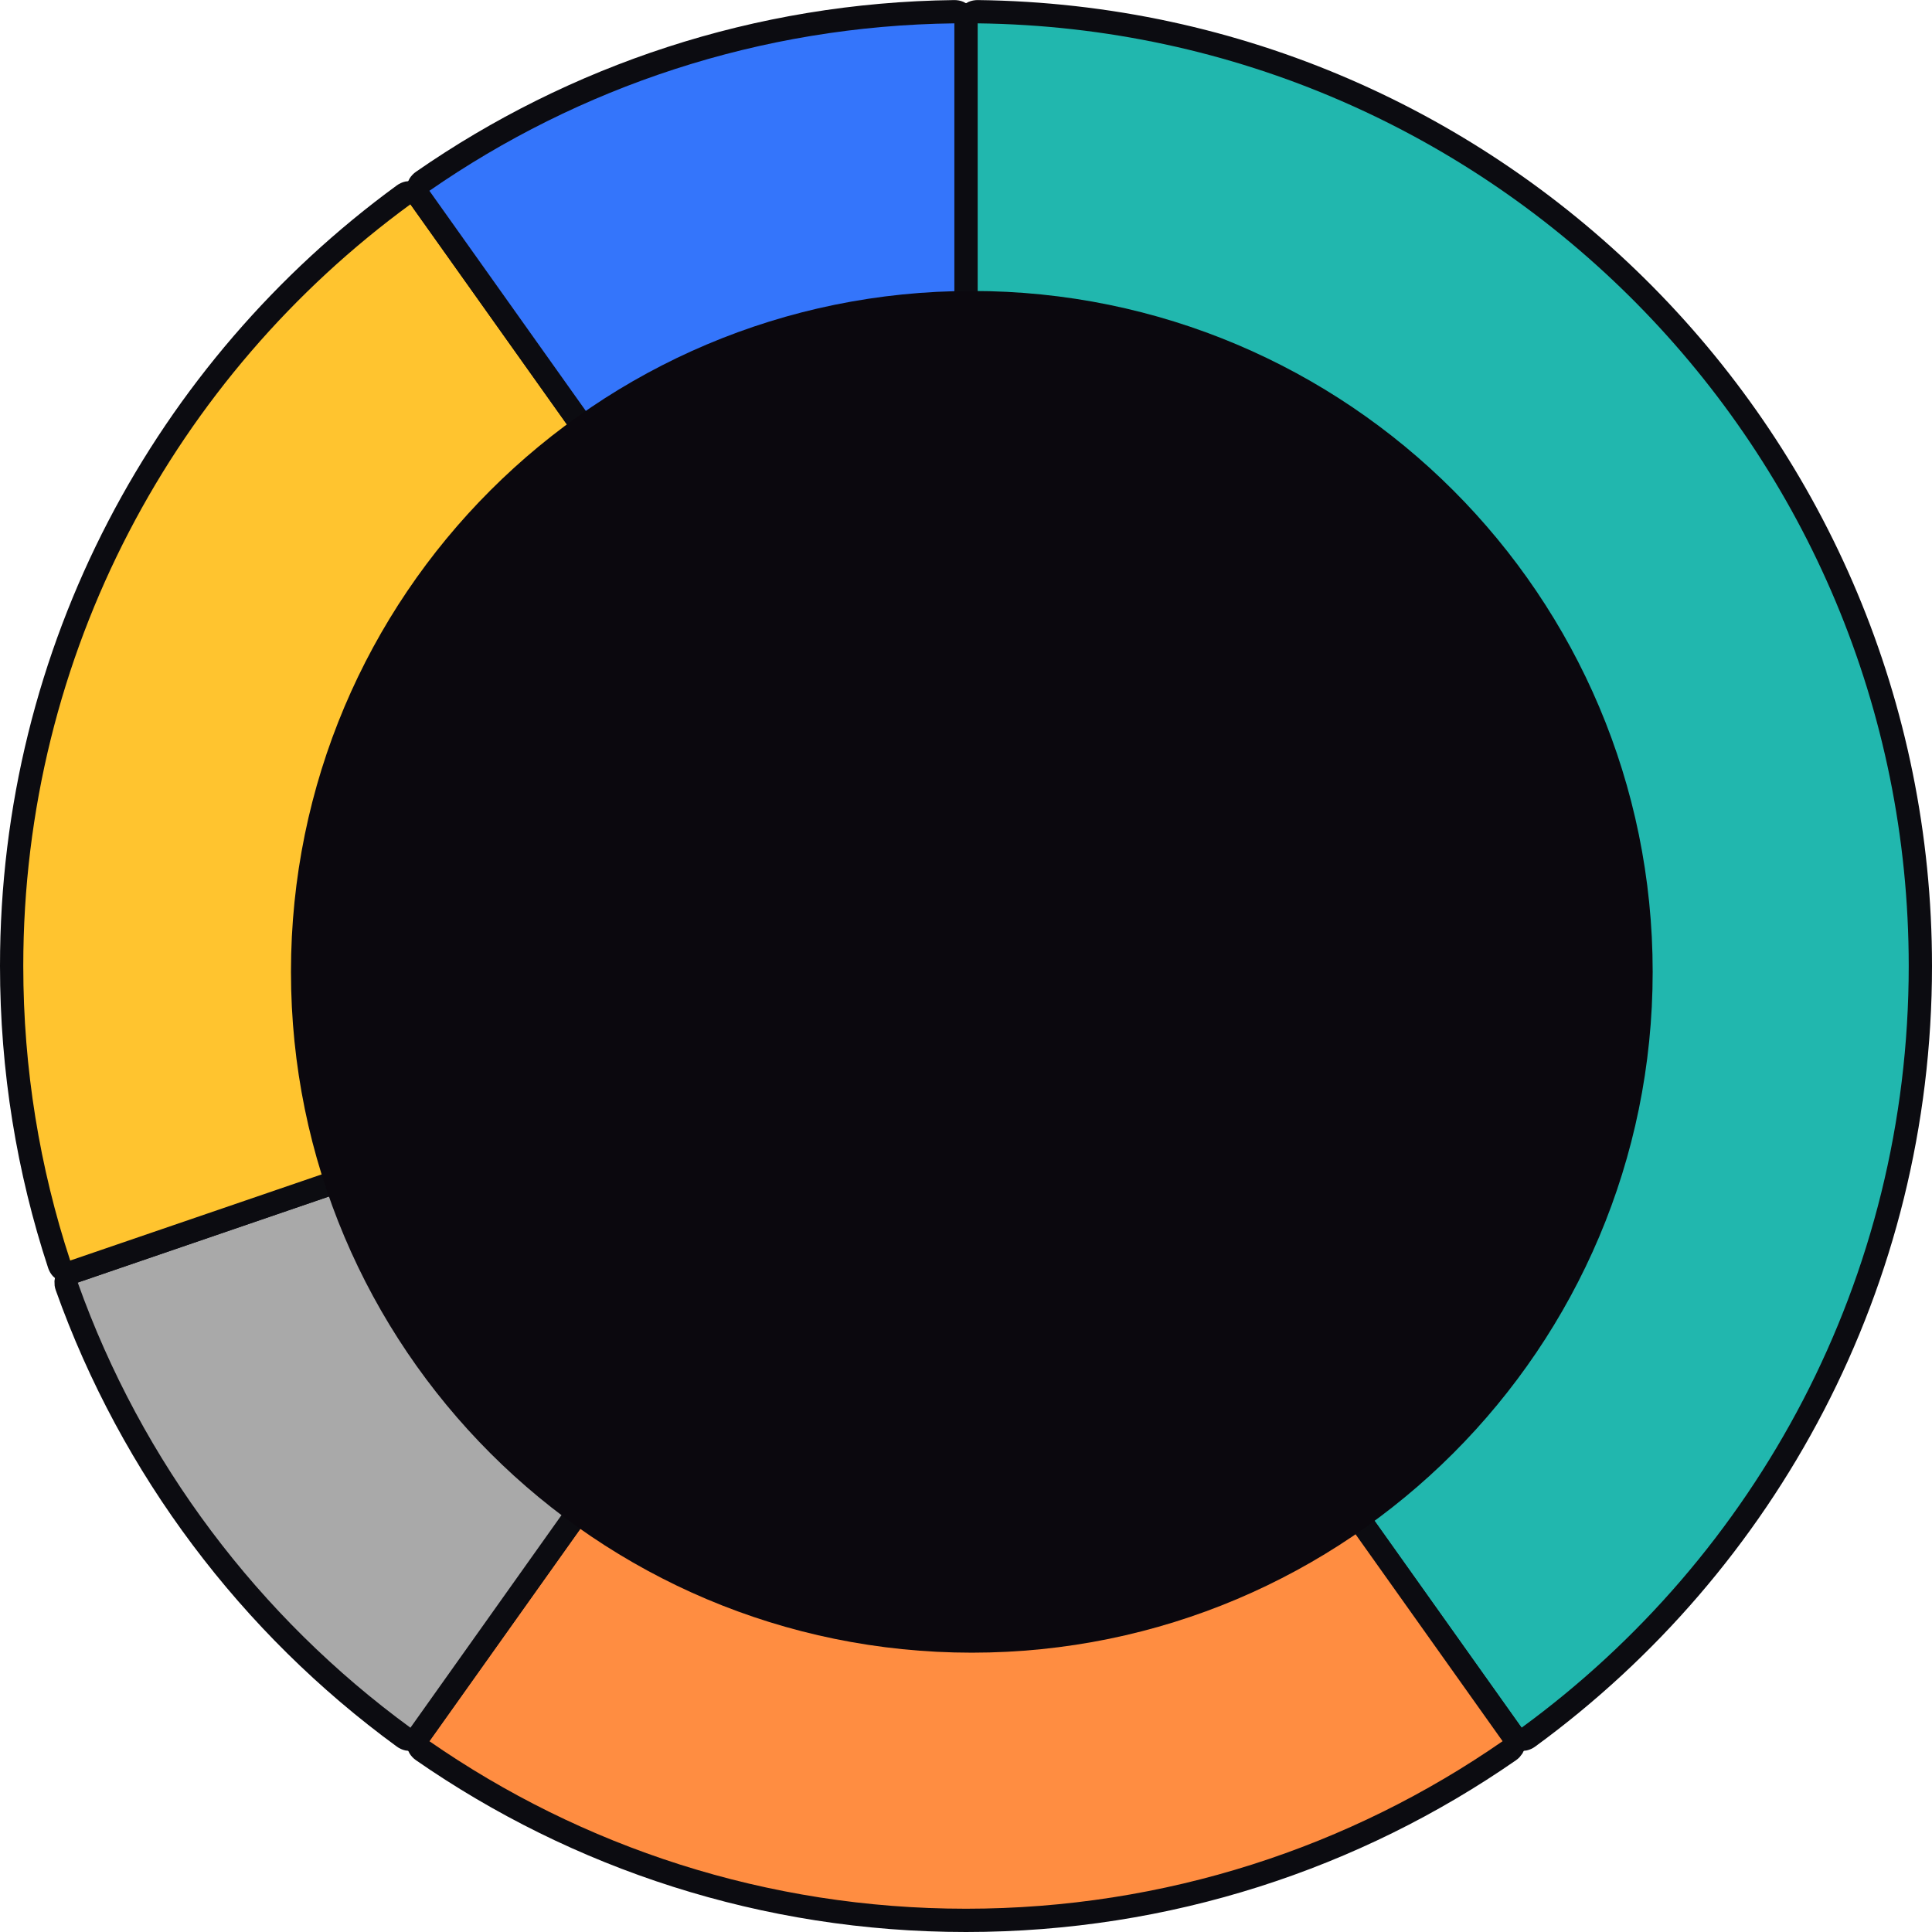
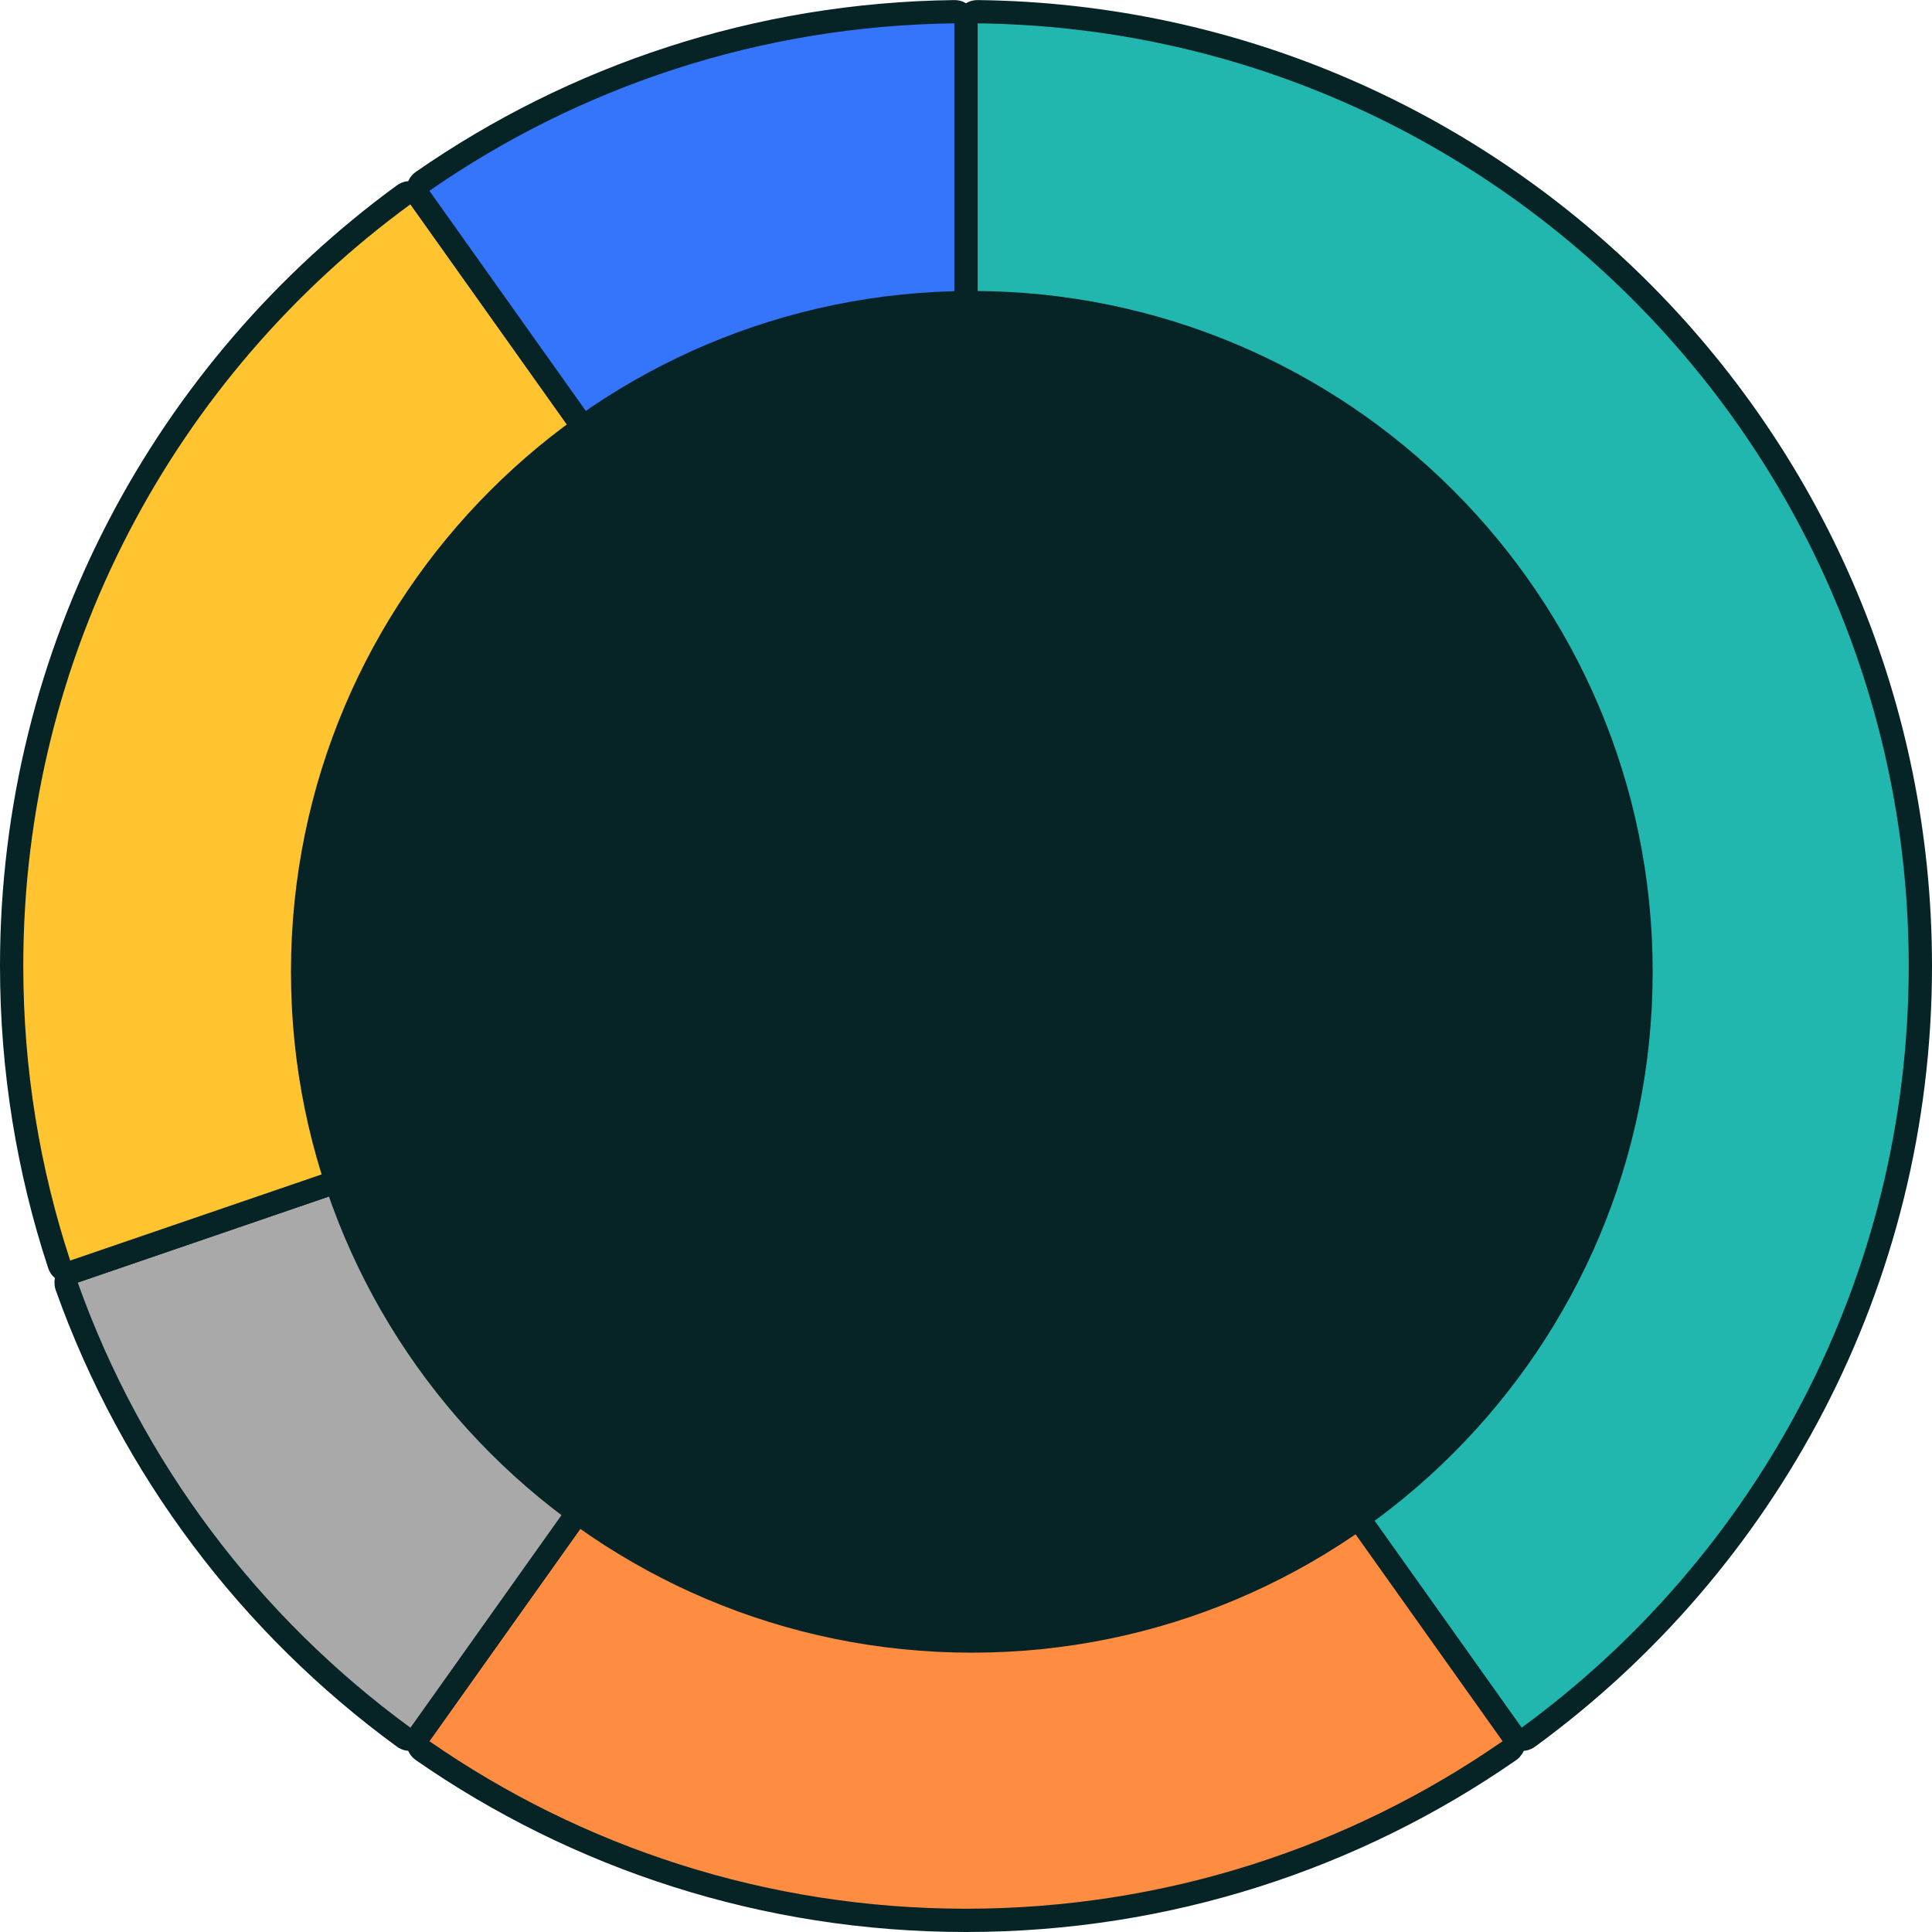
<svg xmlns="http://www.w3.org/2000/svg" width="166" height="166" viewBox="0 0 166 166" fill="none">
-   <path fill-rule="evenodd" clip-rule="evenodd" d="M165 83C165 110.223 151.735 134.347 131.315 149.261C130.869 149.587 130.244 149.481 129.924 149.031L83.185 83.26C83.065 83.091 83 82.888 83 82.681V2C83 1.448 83.452 0.999 84.004 1.006C128.829 1.544 165 38.048 165 83Z" fill="#21B7AE" stroke="#0C0C11" stroke-width="2" />
-   <path d="M83 165C100.347 165 116.437 159.613 129.686 150.421C130.14 150.107 130.244 149.482 129.925 149.032L83.815 84.147C83.416 83.586 82.584 83.586 82.185 84.147L36.075 149.032C35.756 149.482 35.861 150.107 36.314 150.421C49.563 159.613 65.653 165 83 165Z" fill="#FF8D41" stroke="#0C0C11" stroke-width="2" />
-   <path d="M34.685 149.261C35.131 149.587 35.756 149.481 36.077 149.031L81.201 85.532C81.764 84.74 80.981 83.692 80.062 84.007L6.35 109.255C5.827 109.434 5.548 110.003 5.734 110.524C11.31 126.177 21.508 139.637 34.685 149.261Z" fill="#A9A9A9" stroke="#0C0C11" stroke-width="2" />
-   <path d="M1 83C1 91.951 2.434 100.567 5.085 108.631C5.258 109.156 5.827 109.434 6.35 109.255L81.733 83.434C82.366 83.217 82.612 82.454 82.224 81.909L36.076 16.969C35.756 16.519 35.131 16.413 34.684 16.739C14.265 31.653 1 55.778 1 83Z" fill="#FFC42F" stroke="#0C0C11" stroke-width="2" />
-   <path d="M83 2C83 1.448 82.551 0.999 81.999 1.006C65.034 1.209 49.308 6.564 36.314 15.579C35.861 15.893 35.756 16.518 36.075 16.968L81.185 80.446C81.749 81.24 83 80.841 83 79.867V2Z" fill="#3475FB" stroke="#0C0C11" stroke-width="2" />
-   <circle cx="83.5" cy="83.5" r="58.5" fill="#0B080E" />
+   <path fill-rule="evenodd" clip-rule="evenodd" d="M165 83C165 110.223 151.735 134.347 131.315 149.261C130.869 149.587 130.244 149.481 129.924 149.031L83.185 83.26C83.065 83.091 83 82.888 83 82.681V2C83 1.448 83.452 0.999 84.004 1.006C128.829 1.544 165 38.048 165 83Z" fill="#21B7AE" stroke="#062426" stroke-width="2" />
+   <path d="M83 165C100.347 165 116.437 159.613 129.686 150.421C130.14 150.107 130.244 149.482 129.925 149.032L83.815 84.147C83.416 83.586 82.584 83.586 82.185 84.147L36.075 149.032C35.756 149.482 35.861 150.107 36.314 150.421C49.563 159.613 65.653 165 83 165Z" fill="#FF8D41" stroke="#062426" stroke-width="2" />
+   <path d="M34.685 149.261C35.131 149.587 35.756 149.481 36.077 149.031L81.201 85.532C81.764 84.74 80.981 83.692 80.062 84.007L6.35 109.255C5.827 109.434 5.548 110.003 5.734 110.524C11.31 126.177 21.508 139.637 34.685 149.261Z" fill="#A9A9A9" stroke="#062426" stroke-width="2" />
+   <path d="M1 83C1 91.951 2.434 100.567 5.085 108.631C5.258 109.156 5.827 109.434 6.35 109.255L81.733 83.434C82.366 83.217 82.612 82.454 82.224 81.909L36.076 16.969C35.756 16.519 35.131 16.413 34.684 16.739C14.265 31.653 1 55.778 1 83Z" fill="#FFC42F" stroke="#062426" stroke-width="2" />
+   <path d="M83 2C83 1.448 82.551 0.999 81.999 1.006C65.034 1.209 49.308 6.564 36.314 15.579C35.861 15.893 35.756 16.518 36.075 16.968L81.185 80.446C81.749 81.24 83 80.841 83 79.867V2Z" fill="#3475FB" stroke="#062426" stroke-width="2" />
+   <circle cx="83.5" cy="83.5" r="58.5" fill="#062426" />
</svg>
